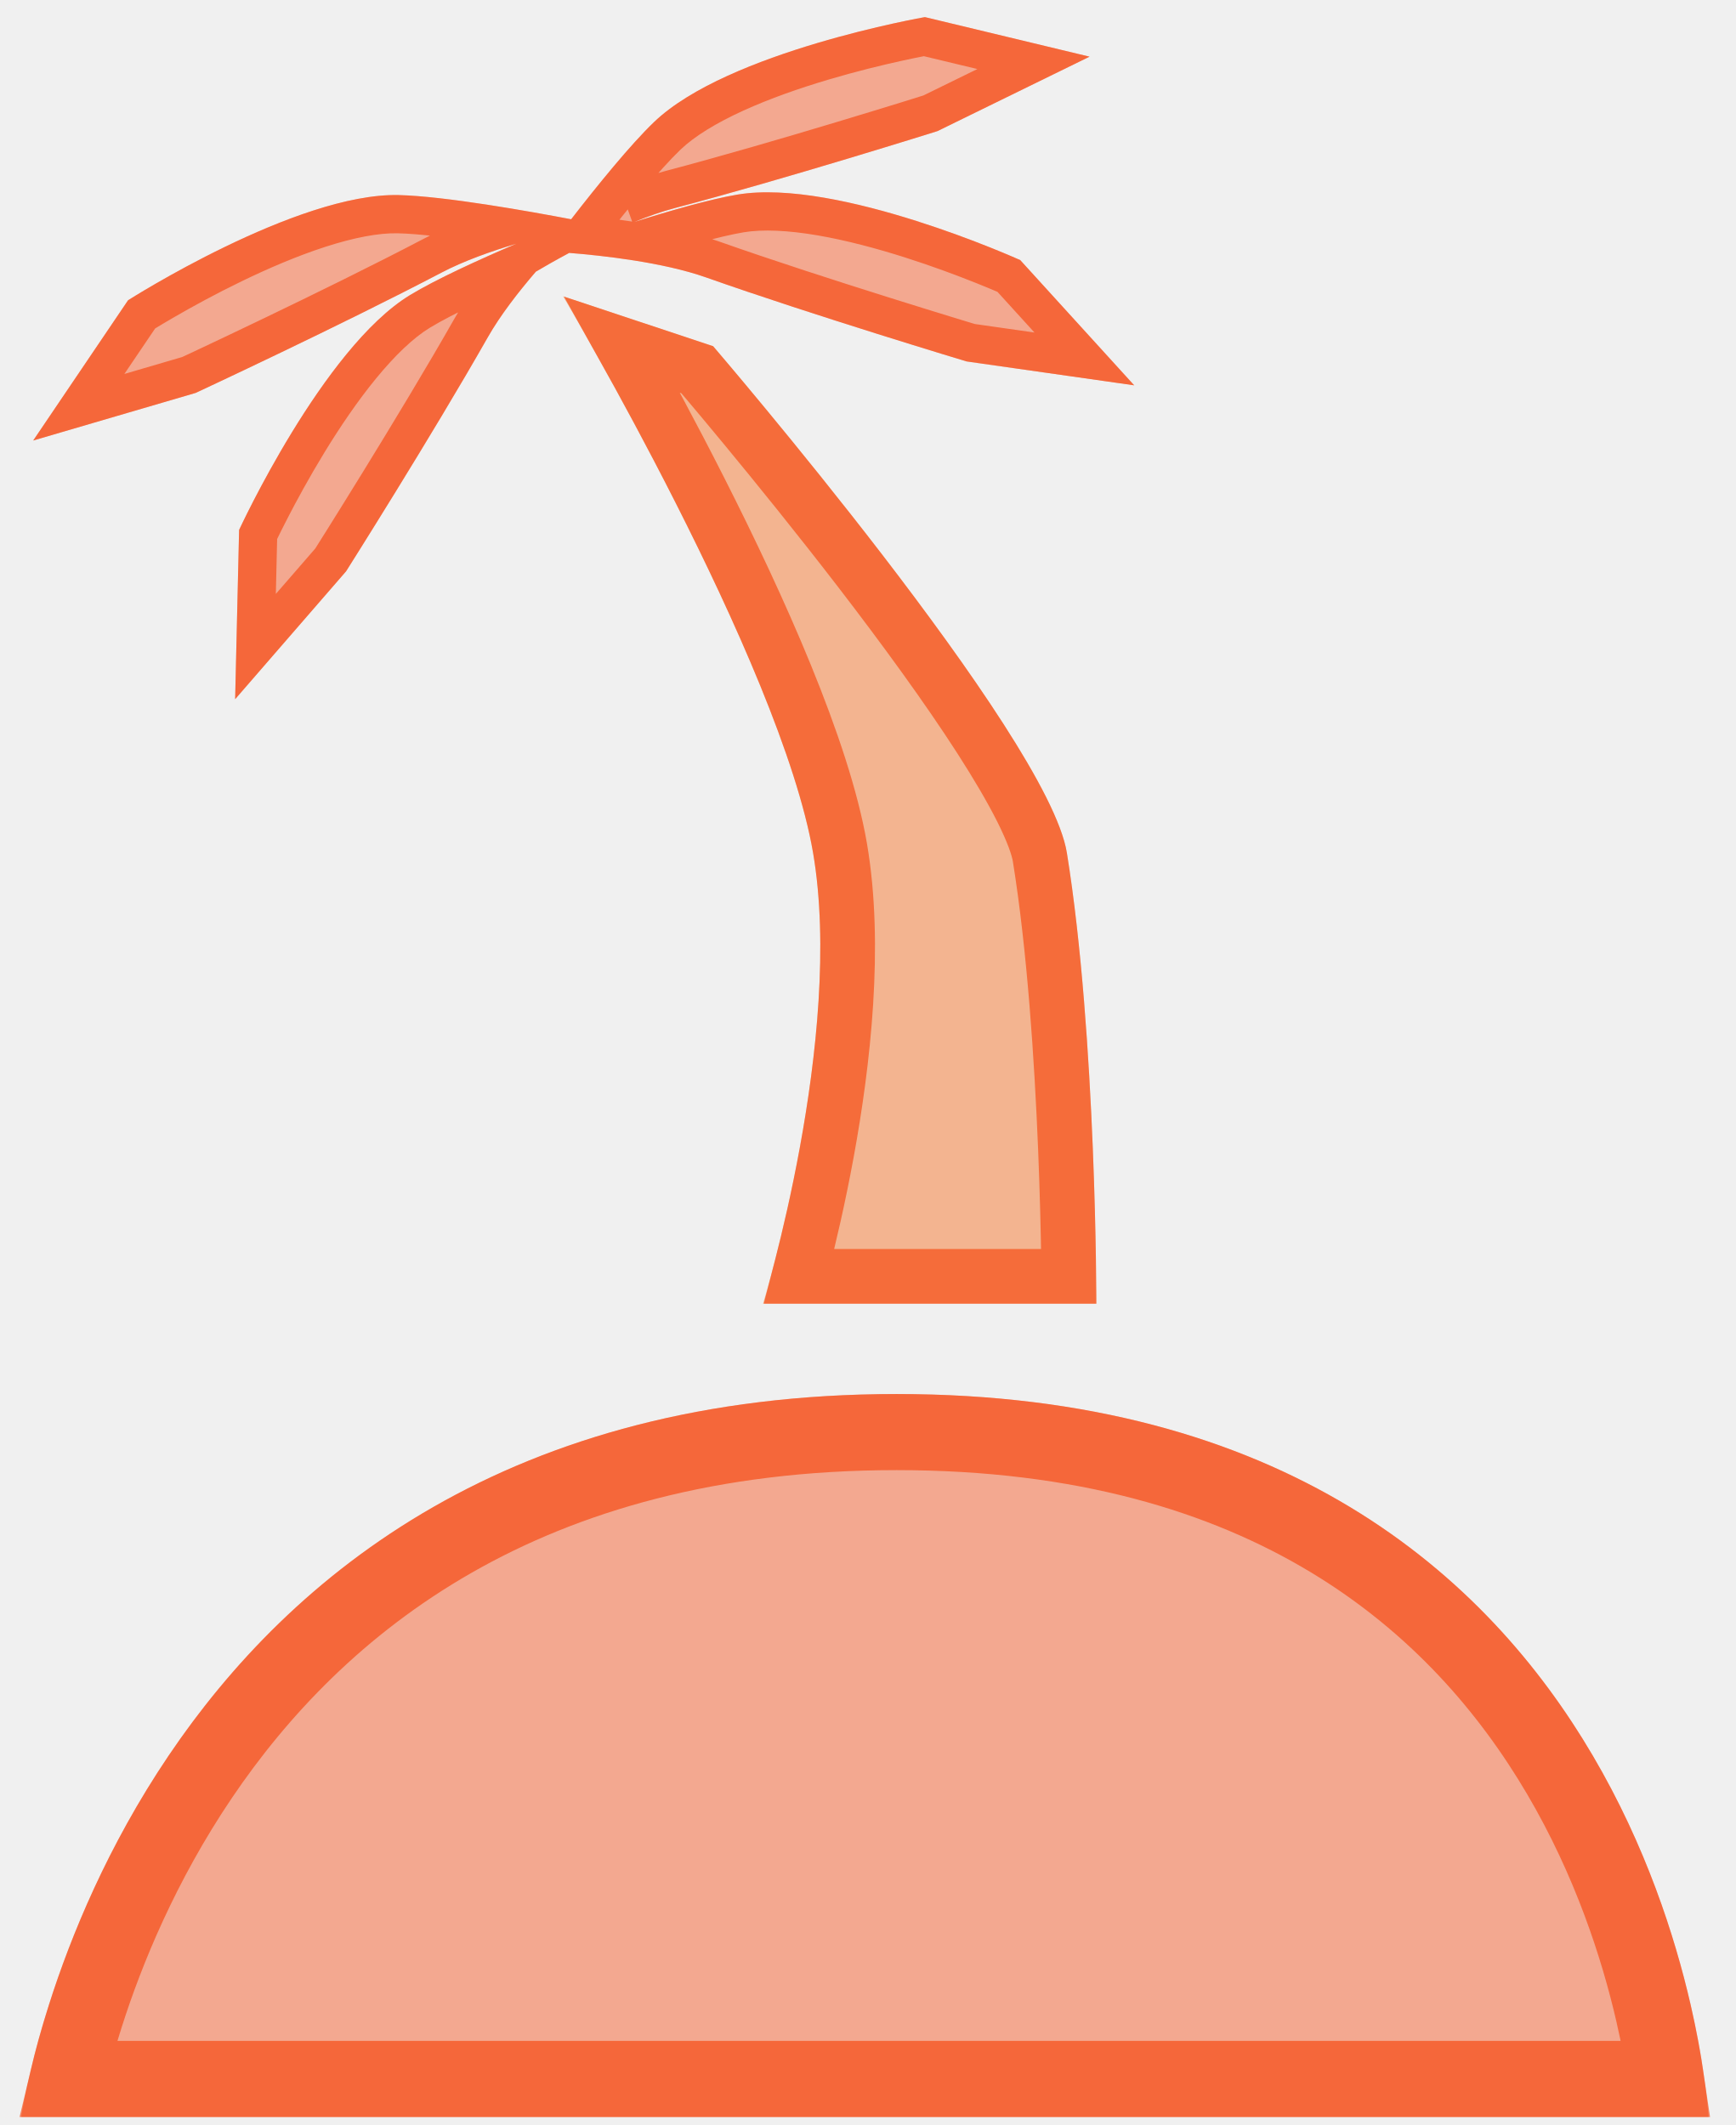
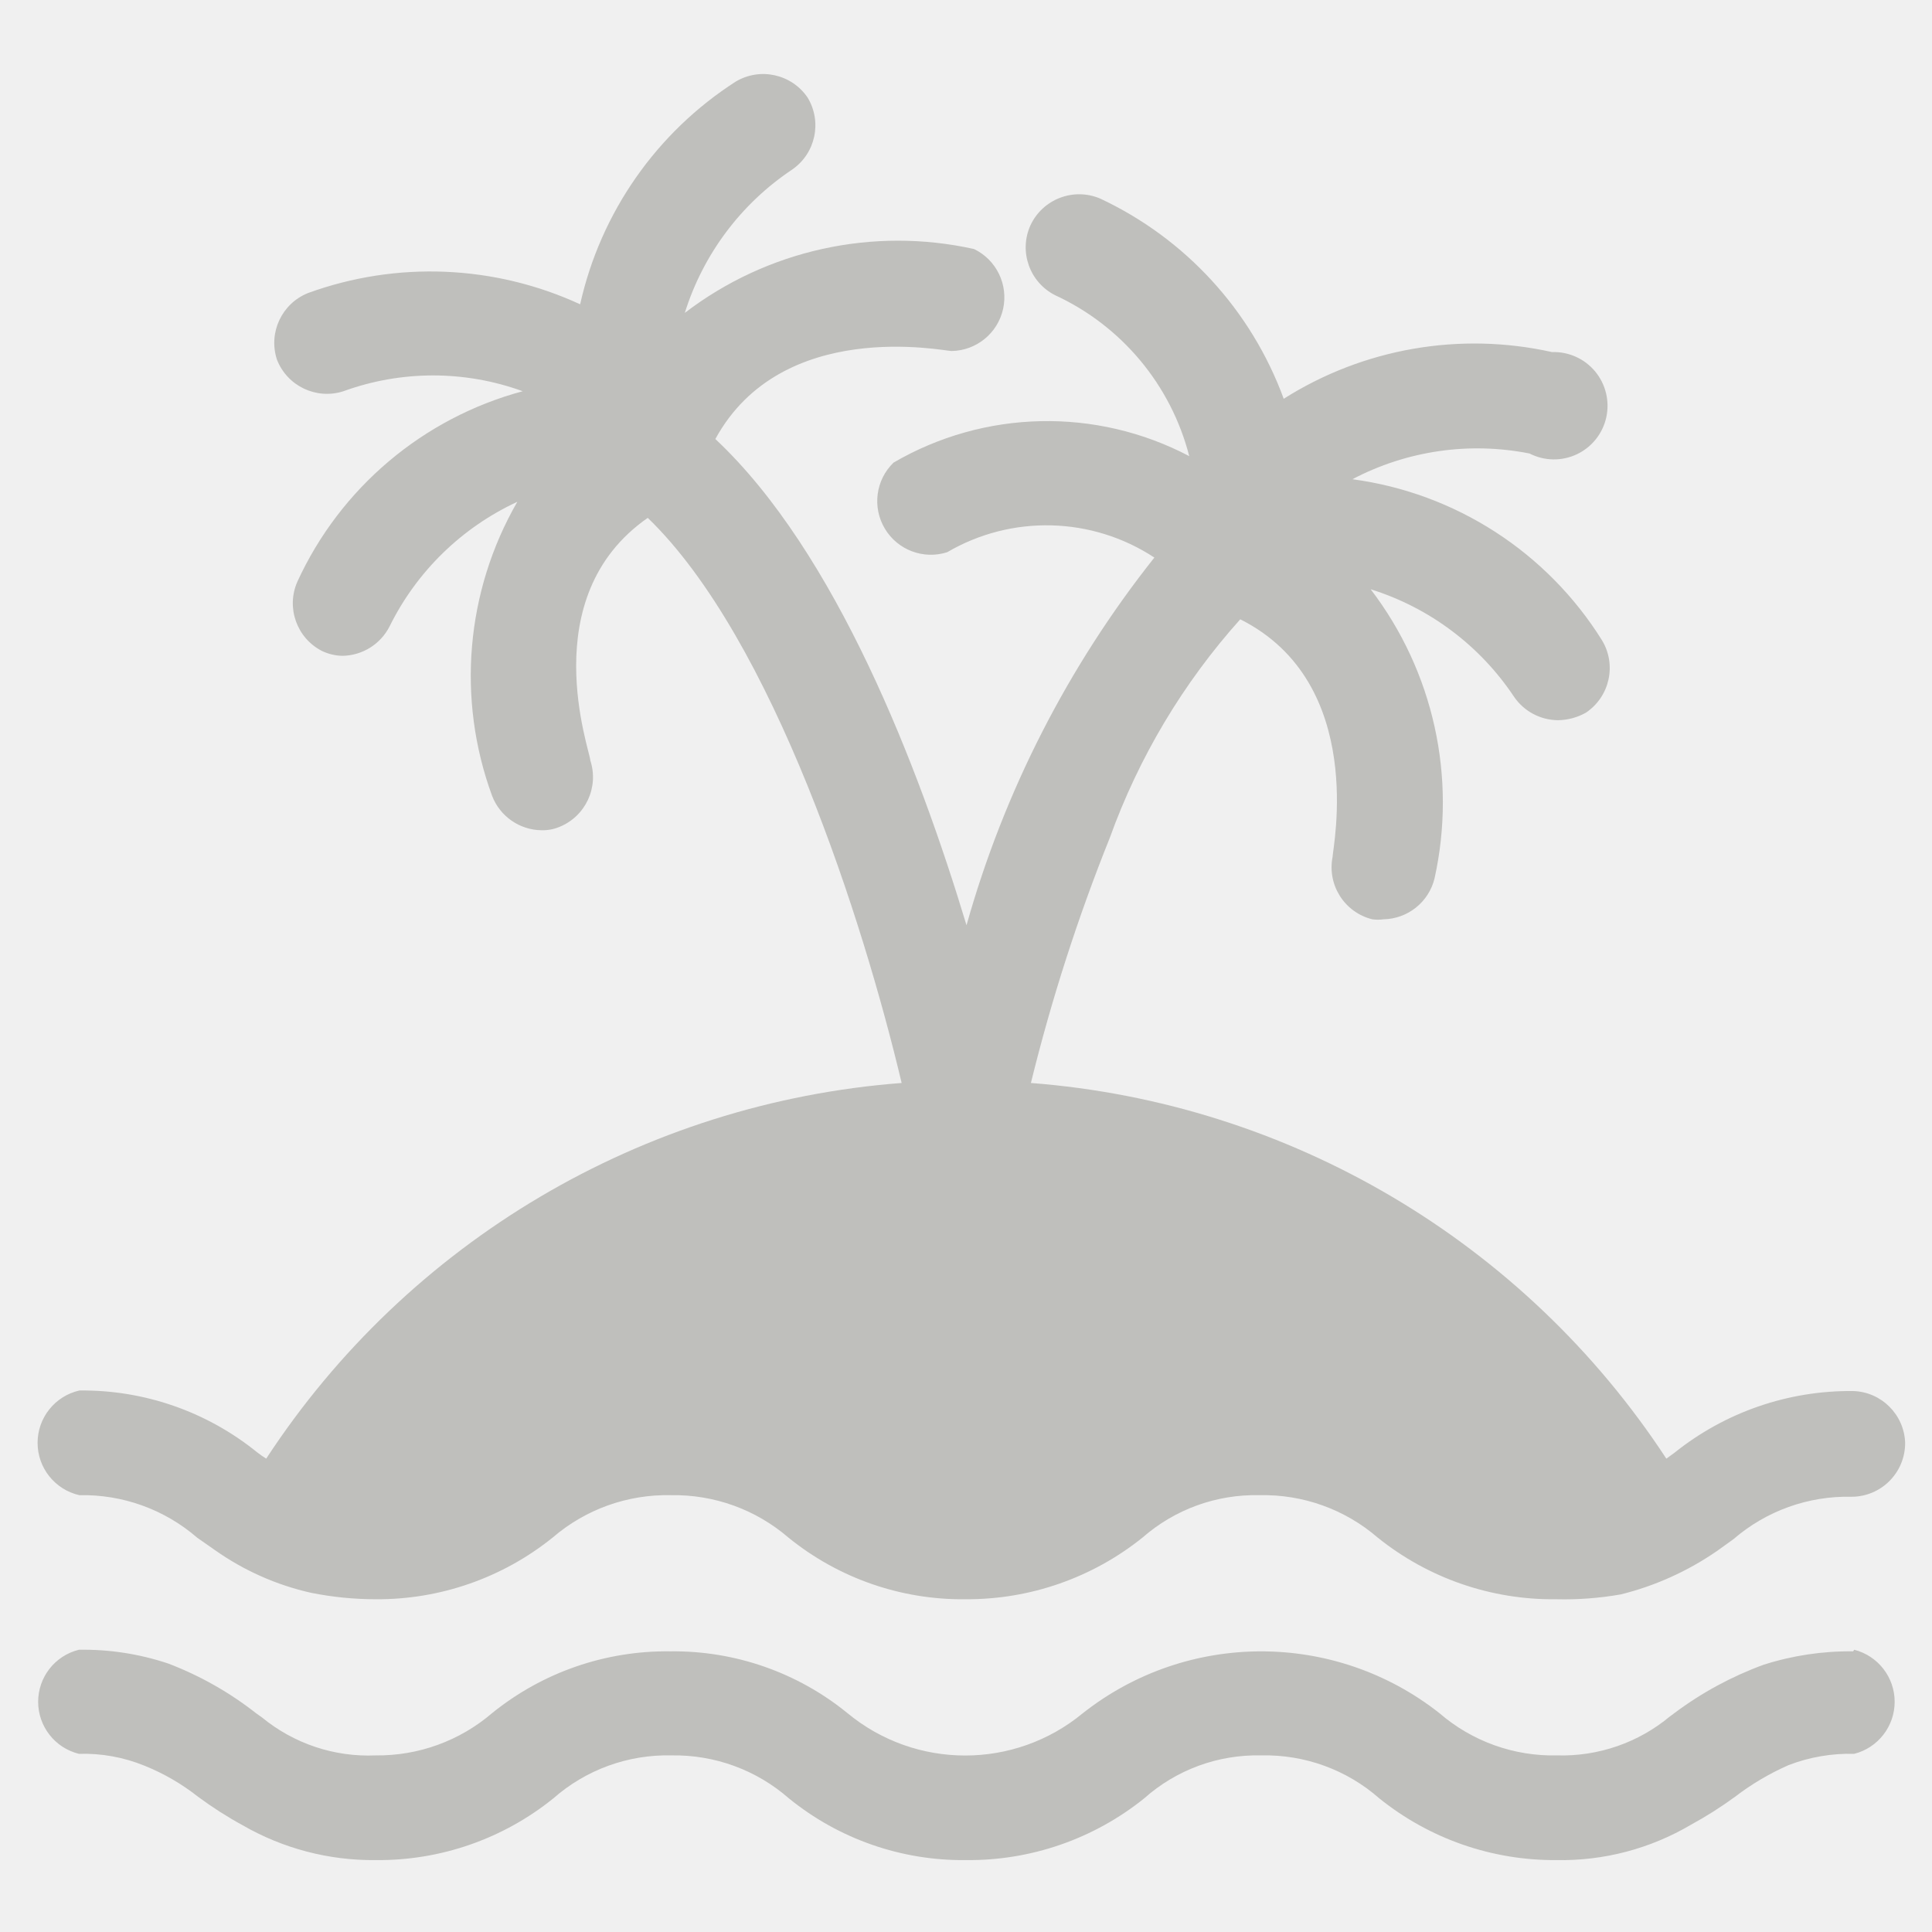
- <svg xmlns="http://www.w3.org/2000/svg" width="49" height="60" fill="none" viewBox="0 0 49 60">
-   <path fill="#F73C01" fill-opacity=".4" d="M48.232 59.775H0.599C0.599 59.775 3.464 39.361 25.311 39.361C47.157 39.361 48.232 59.775 48.232 59.775Z" />
-   <path stroke="#F73C01" stroke-opacity=".6" stroke-width="2.149" d="M47.031 58.7H1.912C2.027 58.216 2.189 57.609 2.412 56.911C2.999 55.067 4.001 52.615 5.653 50.169C8.93 45.317 14.794 40.435 25.311 40.435C35.816 40.435 41.211 45.303 44.037 50.112C45.467 52.545 46.251 54.987 46.676 56.827C46.846 57.566 46.958 58.204 47.031 58.7Z" />
-   <path fill="#F75A01" fill-opacity=".4" d="M15.896 8.366L20.13 9.774C20.13 9.774 29.582 20.764 30.118 24.078C30.959 29.281 30.95 36.81 30.95 36.81H21.541C21.541 36.81 23.843 29.281 22.953 24.078C22.034 18.716 15.896 8.366 15.896 8.366Z" />
-   <path stroke="#F73C01" stroke-opacity=".6" stroke-width="1.544" d="M22.558 36.038C22.582 35.945 22.608 35.847 22.634 35.744C22.84 34.944 23.104 33.822 23.34 32.534C23.808 29.981 24.183 26.688 23.714 23.948C23.232 21.137 21.413 17.111 19.769 13.863C18.95 12.245 18.16 10.793 17.569 9.736L19.683 10.439C19.749 10.517 19.838 10.622 19.948 10.751C20.206 11.056 20.575 11.496 21.02 12.035C21.911 13.113 23.103 14.583 24.311 16.154C25.52 17.728 26.737 19.393 27.682 20.863C28.154 21.598 28.552 22.274 28.845 22.858C29.144 23.456 29.308 23.906 29.356 24.202C29.768 26.756 29.975 29.902 30.078 32.426C30.129 33.685 30.154 34.782 30.166 35.564C30.169 35.738 30.171 35.897 30.172 36.038H22.558Z" />
-   <mask id="path-5-inside-1" fill="#fff">
-     <path fill-rule="evenodd" d="M16.124 6.191C14.949 5.967 12.563 5.54 11.258 5.508C8.38 5.438 3.615 8.478 3.615 8.478L0.937 12.438L5.524 11.094C5.524 11.094 9.602 9.197 12.465 7.697C13.084 7.372 13.855 7.098 14.576 6.881C13.515 7.335 12.304 7.888 11.574 8.332C9.115 9.829 6.75 14.963 6.75 14.963L6.638 19.742L9.77 16.131C9.77 16.131 12.175 12.331 13.772 9.521C14.122 8.905 14.631 8.248 15.127 7.671C15.329 7.551 15.662 7.359 16.069 7.141C16.989 7.214 18.708 7.401 19.932 7.833C22.979 8.91 27.286 10.205 27.286 10.205L32.019 10.88L28.802 7.344C28.802 7.344 23.652 5.015 20.814 5.495C20.047 5.624 18.922 5.947 17.898 6.27C18.288 6.111 18.681 5.972 19.05 5.875C22.175 5.052 26.465 3.702 26.465 3.702L30.759 1.6L26.11 0.483C26.11 0.483 20.542 1.453 18.465 3.445C17.798 4.084 16.866 5.234 16.124 6.191Z" clip-rule="evenodd" />
-   </mask>
-   <path fill="#F73C01" fill-opacity=".4" fill-rule="evenodd" d="M16.124 6.191C14.949 5.967 12.563 5.54 11.258 5.508C8.38 5.438 3.615 8.478 3.615 8.478L0.937 12.438L5.524 11.094C5.524 11.094 9.602 9.197 12.465 7.697C13.084 7.372 13.855 7.098 14.576 6.881C13.515 7.335 12.304 7.888 11.574 8.332C9.115 9.829 6.75 14.963 6.75 14.963L6.638 19.742L9.77 16.131C9.77 16.131 12.175 12.331 13.772 9.521C14.122 8.905 14.631 8.248 15.127 7.671C15.329 7.551 15.662 7.359 16.069 7.141C16.989 7.214 18.708 7.401 19.932 7.833C22.979 8.91 27.286 10.205 27.286 10.205L32.019 10.88L28.802 7.344C28.802 7.344 23.652 5.015 20.814 5.495C20.047 5.624 18.922 5.947 17.898 6.27C18.288 6.111 18.681 5.972 19.05 5.875C22.175 5.052 26.465 3.702 26.465 3.702L30.759 1.6L26.11 0.483C26.11 0.483 20.542 1.453 18.465 3.445C17.798 4.084 16.866 5.234 16.124 6.191Z" clip-rule="evenodd" />
-   <path fill="#F73C01" fill-opacity=".6" d="M11.258 5.508L11.232 6.587L11.232 6.587L11.258 5.508ZM16.124 6.191L15.922 7.252L16.572 7.376L16.978 6.853L16.124 6.191ZM3.615 8.478L3.035 7.568L2.846 7.689L2.721 7.874L3.615 8.478ZM0.937 12.438L0.043 11.833L-1.637 14.316L1.24 13.473L0.937 12.438ZM5.524 11.094L5.828 12.13L5.906 12.107L5.98 12.073L5.524 11.094ZM12.465 7.697L11.963 6.741L11.963 6.741L12.465 7.697ZM14.576 6.881L15 7.874L14.266 5.848L14.576 6.881ZM11.574 8.332L12.135 9.254L12.135 9.254L11.574 8.332ZM6.75 14.963L5.77 14.511L5.677 14.714L5.671 14.937L6.75 14.963ZM6.638 19.742L5.558 19.716L5.488 22.714L7.453 20.449L6.638 19.742ZM9.77 16.131L10.586 16.839L10.639 16.777L10.683 16.709L9.77 16.131ZM13.772 9.521L14.711 10.054L14.711 10.054L13.772 9.521ZM15.127 7.671L14.577 6.742L14.424 6.833L14.308 6.968L15.127 7.671ZM16.069 7.141L16.155 6.065L15.839 6.04L15.56 6.189L16.069 7.141ZM19.932 7.833L19.573 8.851L19.573 8.851L19.932 7.833ZM27.286 10.205L26.975 11.239L27.053 11.263L27.134 11.274L27.286 10.205ZM32.019 10.88L31.866 11.949L34.834 12.372L32.817 10.154L32.019 10.88ZM28.802 7.344L29.601 6.618L29.451 6.452L29.247 6.36L28.802 7.344ZM20.814 5.495L20.994 6.559L20.994 6.559L20.814 5.495ZM17.898 6.27L17.49 5.27L18.222 7.3L17.898 6.27ZM19.05 5.875L18.775 4.831L18.775 4.831L19.05 5.875ZM26.465 3.702L26.79 4.732L26.867 4.707L26.94 4.671L26.465 3.702ZM30.759 1.6L31.233 2.569L33.926 1.25L31.011 0.55L30.759 1.6ZM26.11 0.483L26.363 -0.566L26.145 -0.618L25.925 -0.58L26.11 0.483ZM18.465 3.445L19.212 4.224L19.212 4.224L18.465 3.445ZM11.232 6.587C12.43 6.616 14.722 7.022 15.922 7.252L16.327 5.131C15.175 4.911 12.696 4.463 11.284 4.429L11.232 6.587ZM3.615 8.478C4.196 9.388 4.196 9.388 4.196 9.389C4.196 9.389 4.196 9.389 4.196 9.389C4.196 9.389 4.196 9.389 4.196 9.389C4.196 9.388 4.197 9.388 4.197 9.387C4.199 9.386 4.202 9.385 4.206 9.382C4.213 9.377 4.225 9.37 4.242 9.36C4.274 9.339 4.324 9.309 4.388 9.269C4.518 9.19 4.707 9.076 4.945 8.939C5.42 8.665 6.082 8.3 6.828 7.939C7.577 7.576 8.394 7.225 9.182 6.97C9.983 6.711 10.688 6.574 11.232 6.587L11.284 4.429C10.39 4.407 9.419 4.624 8.518 4.916C7.603 5.211 6.69 5.607 5.887 5.996C5.082 6.386 4.373 6.777 3.865 7.07C3.611 7.217 3.406 7.34 3.263 7.427C3.192 7.47 3.136 7.505 3.098 7.529C3.078 7.541 3.063 7.55 3.053 7.557C3.047 7.56 3.043 7.563 3.04 7.565C3.039 7.566 3.038 7.567 3.037 7.567C3.036 7.568 3.036 7.568 3.036 7.568C3.035 7.568 3.035 7.568 3.035 7.568C3.035 7.568 3.035 7.568 3.615 8.478ZM1.831 13.042L4.509 9.083L2.721 7.874L0.043 11.833L1.831 13.042ZM5.221 10.058L0.633 11.402L1.24 13.473L5.828 12.13L5.221 10.058ZM11.963 6.741C10.549 7.482 8.828 8.325 7.454 8.985C6.768 9.315 6.171 9.598 5.746 9.798C5.533 9.898 5.364 9.978 5.248 10.032C5.189 10.059 5.145 10.08 5.114 10.094C5.099 10.101 5.088 10.107 5.08 10.11C5.076 10.112 5.074 10.113 5.072 10.114C5.071 10.115 5.07 10.115 5.07 10.115C5.069 10.115 5.069 10.115 5.069 10.115C5.069 10.115 5.069 10.116 5.069 10.116C5.069 10.116 5.069 10.116 5.524 11.094C5.98 12.073 5.98 12.073 5.98 12.073C5.98 12.073 5.98 12.073 5.98 12.073C5.98 12.073 5.98 12.073 5.98 12.072C5.981 12.072 5.982 12.072 5.983 12.071C5.985 12.07 5.988 12.069 5.992 12.067C6 12.063 6.012 12.058 6.027 12.051C6.058 12.036 6.104 12.015 6.163 11.987C6.281 11.932 6.452 11.852 6.666 11.751C7.095 11.549 7.697 11.263 8.389 10.931C9.769 10.268 11.518 9.412 12.966 8.653L11.963 6.741ZM14.266 5.848C13.52 6.071 12.672 6.369 11.963 6.741L12.966 8.653C13.495 8.375 14.191 8.124 14.886 7.915L14.266 5.848ZM12.135 9.254C12.791 8.855 13.935 8.33 15 7.874L14.152 5.889C13.095 6.341 11.817 6.92 11.012 7.41L12.135 9.254ZM6.75 14.963C7.731 15.415 7.731 15.415 7.731 15.415C7.731 15.415 7.731 15.415 7.731 15.415C7.731 15.415 7.731 15.415 7.731 15.415C7.731 15.414 7.731 15.414 7.731 15.413C7.732 15.411 7.734 15.408 7.736 15.404C7.739 15.396 7.745 15.383 7.754 15.366C7.77 15.331 7.795 15.278 7.828 15.21C7.894 15.074 7.992 14.876 8.118 14.632C8.369 14.144 8.729 13.479 9.161 12.772C9.595 12.062 10.092 11.325 10.618 10.684C11.152 10.033 11.67 9.537 12.135 9.254L11.012 7.41C10.248 7.875 9.549 8.583 8.948 9.315C8.339 10.058 7.784 10.885 7.319 11.646C6.853 12.409 6.467 13.122 6.199 13.643C6.064 13.904 5.958 14.118 5.886 14.268C5.849 14.344 5.821 14.403 5.801 14.444C5.792 14.465 5.784 14.481 5.779 14.492C5.776 14.498 5.774 14.502 5.773 14.505C5.772 14.507 5.771 14.508 5.771 14.509C5.771 14.51 5.771 14.51 5.77 14.51C5.77 14.511 5.77 14.511 5.77 14.511C5.77 14.511 5.77 14.511 6.75 14.963ZM7.717 19.767L7.829 14.988L5.671 14.937L5.558 19.716L7.717 19.767ZM8.955 15.424L5.822 19.034L7.453 20.449L10.586 16.839L8.955 15.424ZM12.834 8.988C12.045 10.376 11.052 12.016 10.253 13.314C9.854 13.962 9.505 14.523 9.256 14.921C9.131 15.12 9.032 15.279 8.963 15.387C8.929 15.442 8.903 15.484 8.885 15.512C8.876 15.526 8.869 15.537 8.865 15.544C8.863 15.547 8.861 15.55 8.86 15.552C8.859 15.553 8.859 15.553 8.859 15.554C8.859 15.554 8.858 15.554 8.858 15.554C8.858 15.554 8.858 15.554 8.858 15.554C8.858 15.554 8.858 15.554 9.77 16.131C10.683 16.709 10.683 16.709 10.683 16.708C10.683 16.708 10.683 16.708 10.683 16.708C10.683 16.708 10.683 16.708 10.683 16.708C10.683 16.707 10.684 16.706 10.684 16.706C10.686 16.704 10.688 16.701 10.69 16.697C10.695 16.69 10.701 16.678 10.711 16.664C10.729 16.635 10.756 16.593 10.79 16.538C10.86 16.427 10.96 16.267 11.086 16.066C11.338 15.664 11.69 15.099 12.092 14.445C12.895 13.141 13.903 11.476 14.711 10.054L12.834 8.988ZM14.308 6.968C13.795 7.565 13.234 8.283 12.834 8.988L14.711 10.054C15.01 9.527 15.467 8.931 15.946 8.374L14.308 6.968ZM15.677 8.6C15.869 8.486 16.188 8.302 16.578 8.093L15.56 6.189C15.136 6.416 14.789 6.617 14.577 6.742L15.677 8.6ZM20.292 6.816C18.922 6.332 17.075 6.138 16.155 6.065L15.984 8.217C16.903 8.29 18.495 8.471 19.573 8.851L20.292 6.816ZM27.286 10.205C27.597 9.172 27.597 9.172 27.597 9.172C27.597 9.172 27.597 9.172 27.597 9.172C27.597 9.172 27.597 9.172 27.597 9.172C27.596 9.171 27.595 9.171 27.594 9.171C27.592 9.17 27.589 9.169 27.585 9.168C27.577 9.166 27.565 9.162 27.549 9.157C27.517 9.148 27.47 9.133 27.409 9.115C27.286 9.077 27.107 9.023 26.882 8.954C26.433 8.816 25.802 8.622 25.076 8.393C23.622 7.936 21.797 7.348 20.292 6.816L19.573 8.851C21.114 9.396 22.967 9.993 24.428 10.453C25.16 10.683 25.796 10.879 26.25 11.018C26.476 11.088 26.657 11.143 26.782 11.181C26.844 11.2 26.892 11.214 26.925 11.224C26.942 11.229 26.954 11.233 26.962 11.235C26.967 11.236 26.97 11.237 26.972 11.238C26.973 11.238 26.974 11.239 26.974 11.239C26.975 11.239 26.975 11.239 26.975 11.239C26.975 11.239 26.975 11.239 26.975 11.239C26.975 11.239 26.975 11.239 27.286 10.205ZM32.171 9.812L27.439 9.137L27.134 11.274L31.866 11.949L32.171 9.812ZM28.004 8.07L31.22 11.607L32.817 10.154L29.601 6.618L28.004 8.07ZM20.994 6.559C21.53 6.469 22.247 6.503 23.077 6.645C23.894 6.785 24.753 7.016 25.545 7.268C26.335 7.519 27.042 7.786 27.552 7.99C27.807 8.092 28.011 8.177 28.15 8.237C28.22 8.267 28.273 8.29 28.308 8.306C28.326 8.313 28.339 8.319 28.347 8.323C28.351 8.325 28.354 8.326 28.356 8.327C28.357 8.327 28.358 8.327 28.358 8.328C28.358 8.328 28.358 8.328 28.358 8.328C28.358 8.328 28.358 8.328 28.358 8.328C28.358 8.328 28.358 8.328 28.802 7.344C29.247 6.36 29.247 6.36 29.247 6.36C29.247 6.36 29.246 6.36 29.246 6.36C29.246 6.36 29.245 6.36 29.245 6.36C29.244 6.359 29.243 6.358 29.241 6.358C29.238 6.356 29.233 6.354 29.228 6.352C29.216 6.347 29.2 6.339 29.179 6.33C29.138 6.312 29.078 6.286 29.001 6.253C28.847 6.187 28.627 6.094 28.354 5.985C27.81 5.768 27.052 5.482 26.2 5.211C25.35 4.941 24.389 4.68 23.441 4.517C22.508 4.358 21.516 4.281 20.634 4.431L20.994 6.559ZM18.222 7.3C19.247 6.977 20.309 6.675 20.994 6.559L20.634 4.431C19.786 4.574 18.596 4.918 17.573 5.24L18.222 7.3ZM18.305 7.27C18.668 7.122 19.014 7 19.325 6.919L18.775 4.831C18.347 4.944 17.909 5.1 17.49 5.27L18.305 7.27ZM19.325 6.919C20.906 6.502 22.774 5.955 24.241 5.513C24.976 5.292 25.612 5.097 26.065 4.957C26.292 4.887 26.472 4.831 26.597 4.792C26.659 4.773 26.707 4.758 26.739 4.747C26.756 4.742 26.768 4.738 26.777 4.736C26.781 4.734 26.784 4.733 26.786 4.733C26.787 4.732 26.788 4.732 26.789 4.732C26.789 4.732 26.789 4.732 26.789 4.732C26.789 4.732 26.789 4.732 26.789 4.732C26.79 4.732 26.79 4.732 26.465 3.702C26.142 2.672 26.142 2.672 26.142 2.672C26.142 2.672 26.142 2.672 26.141 2.672C26.141 2.672 26.141 2.672 26.141 2.673C26.14 2.673 26.14 2.673 26.139 2.673C26.137 2.674 26.134 2.675 26.13 2.676C26.122 2.679 26.11 2.682 26.094 2.687C26.062 2.697 26.015 2.712 25.953 2.731C25.831 2.769 25.652 2.825 25.428 2.895C24.979 3.033 24.347 3.227 23.619 3.446C22.159 3.886 20.319 4.424 18.775 4.831L19.325 6.919ZM26.94 4.671L31.233 2.569L30.284 0.63L25.991 2.733L26.94 4.671ZM31.011 0.55L26.363 -0.566L25.858 1.533L30.506 2.649L31.011 0.55ZM26.11 0.483C25.925 -0.58 25.925 -0.58 25.925 -0.58C25.925 -0.58 25.925 -0.58 25.924 -0.58C25.924 -0.58 25.924 -0.58 25.923 -0.58C25.922 -0.58 25.921 -0.579 25.919 -0.579C25.916 -0.578 25.911 -0.578 25.904 -0.576C25.892 -0.574 25.875 -0.571 25.852 -0.567C25.808 -0.559 25.743 -0.547 25.661 -0.531C25.497 -0.499 25.263 -0.451 24.976 -0.388C24.404 -0.262 23.616 -0.073 22.759 0.183C21.904 0.437 20.963 0.761 20.088 1.16C19.226 1.553 18.363 2.047 17.717 2.666L19.212 4.224C19.605 3.848 20.217 3.473 20.983 3.124C21.737 2.781 22.577 2.489 23.374 2.252C24.169 2.015 24.904 1.838 25.44 1.72C25.708 1.661 25.925 1.617 26.073 1.588C26.148 1.574 26.205 1.563 26.243 1.556C26.262 1.553 26.276 1.55 26.285 1.549C26.289 1.548 26.292 1.547 26.294 1.547C26.295 1.547 26.296 1.547 26.296 1.547C26.296 1.547 26.296 1.547 26.296 1.547C26.296 1.547 26.296 1.547 26.296 1.547C26.296 1.547 26.296 1.547 26.11 0.483ZM17.717 2.666C16.986 3.368 16.008 4.579 15.271 5.53L16.978 6.853C17.724 5.889 18.611 4.8 19.212 4.224L17.717 2.666Z" mask="url(#path-5-inside-1)" />
+ <svg xmlns="http://www.w3.org/2000/svg" fill="none" viewBox="0 0 64 64">
+   <path d="M63.11 47.805a1.777 1.777 0 01-1.777 1.777 5.778 5.778 0 00-3.91 1.405l-.57.41v-.002a9.709 9.709 0 01-3.163 1.422c-.705.123-1.42.178-2.135.16a9.252 9.252 0 01-5.92-2.045 5.788 5.788 0 00-3.91-1.402 5.679 5.679 0 00-3.875 1.402A9.272 9.272 0 0132 52.977a9.134 9.134 0 01-5.885-2.045 5.798 5.798 0 00-3.892-1.402 5.799 5.799 0 00-3.913 1.402 9.245 9.245 0 01-5.865 2.045c-.718 0-1.433-.072-2.135-.212a8.887 8.887 0 01-3.2-1.423l-.587-.41h.002A5.774 5.774 0 002.63 49.53a1.778 1.778 0 010-3.468 9.176 9.176 0 015.885 2.045c.098.075.198.148.303.213a27.665 27.665 0 0121.05-12.445c-1.263-5.332-4.25-14.703-8.41-18.72-3.788 2.633-1.903 7.735-1.903 8.035a1.778 1.778 0 01-1.03 2.205 1.441 1.441 0 01-.587.108 1.778 1.778 0 01-1.636-1.138 11.54 11.54 0 01.835-9.742 8.88 8.88 0 00-4.23 4.124c-.3.593-.902.968-1.565.978a1.652 1.652 0 01-.675-.16 1.776 1.776 0 01-.817-2.295 11.499 11.499 0 017.465-6.31 8.685 8.685 0 00-5.938 0 1.778 1.778 0 01-2.204-1.05c-.29-.89.16-1.855 1.032-2.203a11.855 11.855 0 019.013.373 11.83 11.83 0 015.154-7.377 1.778 1.778 0 012.383.532c.485.805.26 1.85-.515 2.383a8.904 8.904 0 00-3.555 4.747 11.62 11.62 0 019.583-2.115 1.778 1.778 0 01-.748 3.378c-.25 0-5.617-1.12-7.823 2.915 4 3.75 6.738 10.863 8.32 16.107a34.676 34.676 0 016.223-12.18 6.512 6.512 0 00-6.863-.177 1.777 1.777 0 01-1.778-2.968 10.111 10.111 0 019.796-.215 8.086 8.086 0 00-4.445-5.332 1.776 1.776 0 01-.817-2.31 1.78 1.78 0 012.312-.89 11.81 11.81 0 016.08 6.632 11.81 11.81 0 018.888-1.547 1.78 1.78 0 011.797 2.162 1.774 1.774 0 01-2.542 1.198 8.89 8.89 0 00-5.868.852 11.557 11.557 0 018.268 5.335c.492.813.257 1.87-.535 2.4-.283.158-.6.243-.923.248a1.781 1.781 0 01-1.46-.783 8.89 8.89 0 00-4.745-3.555 11.628 11.628 0 012.115 9.583 1.775 1.775 0 01-1.69 1.35 1.328 1.328 0 01-.372 0 1.775 1.775 0 01-1.315-2.063c0-.285 1.155-5.76-3.058-7.875a22.014 22.014 0 00-4.32 7.235 60.647 60.647 0 00-2.615 8.125A27.707 27.707 0 0155.2 48.32l.268-.195a9.31 9.31 0 015.92-2.045c.94.028 1.695.785 1.723 1.725h-.001zM61.388 54.703a9.353 9.353 0 00-2.97.445c-1.055.387-2.05.925-2.95 1.6l-.143.107v-.002a5.587 5.587 0 01-3.735 1.297 5.759 5.759 0 01-3.91-1.402 9.542 9.542 0 00-11.805 0 6.118 6.118 0 01-7.804 0 9.103 9.103 0 00-5.865-2.045 9.19 9.19 0 00-5.903 2.045 5.818 5.818 0 01-3.857 1.402 5.552 5.552 0 01-3.77-1.26l-.178-.125a11.175 11.175 0 00-2.915-1.655 8.879 8.879 0 00-2.97-.46 1.776 1.776 0 000 3.448 5.33 5.33 0 012.17.392 7.215 7.215 0 011.778 1.03c.47.348.962.663 1.475.943a8.634 8.634 0 004.41 1.155 9.219 9.219 0 005.885-2.045 5.711 5.711 0 013.91-1.423 5.748 5.748 0 013.892 1.423 9.128 9.128 0 005.868 2.045c2.145.022 4.23-.7 5.902-2.045a5.625 5.625 0 013.875-1.423 5.722 5.722 0 013.913 1.423 9.244 9.244 0 005.865 2.045 8.455 8.455 0 004.462-1.173c.505-.275.993-.585 1.458-.925a8.593 8.593 0 011.777-1.05 5.647 5.647 0 012.17-.372 1.779 1.779 0 000-3.448l-.035.053z" fill="#BFBFBC" />
</svg>
